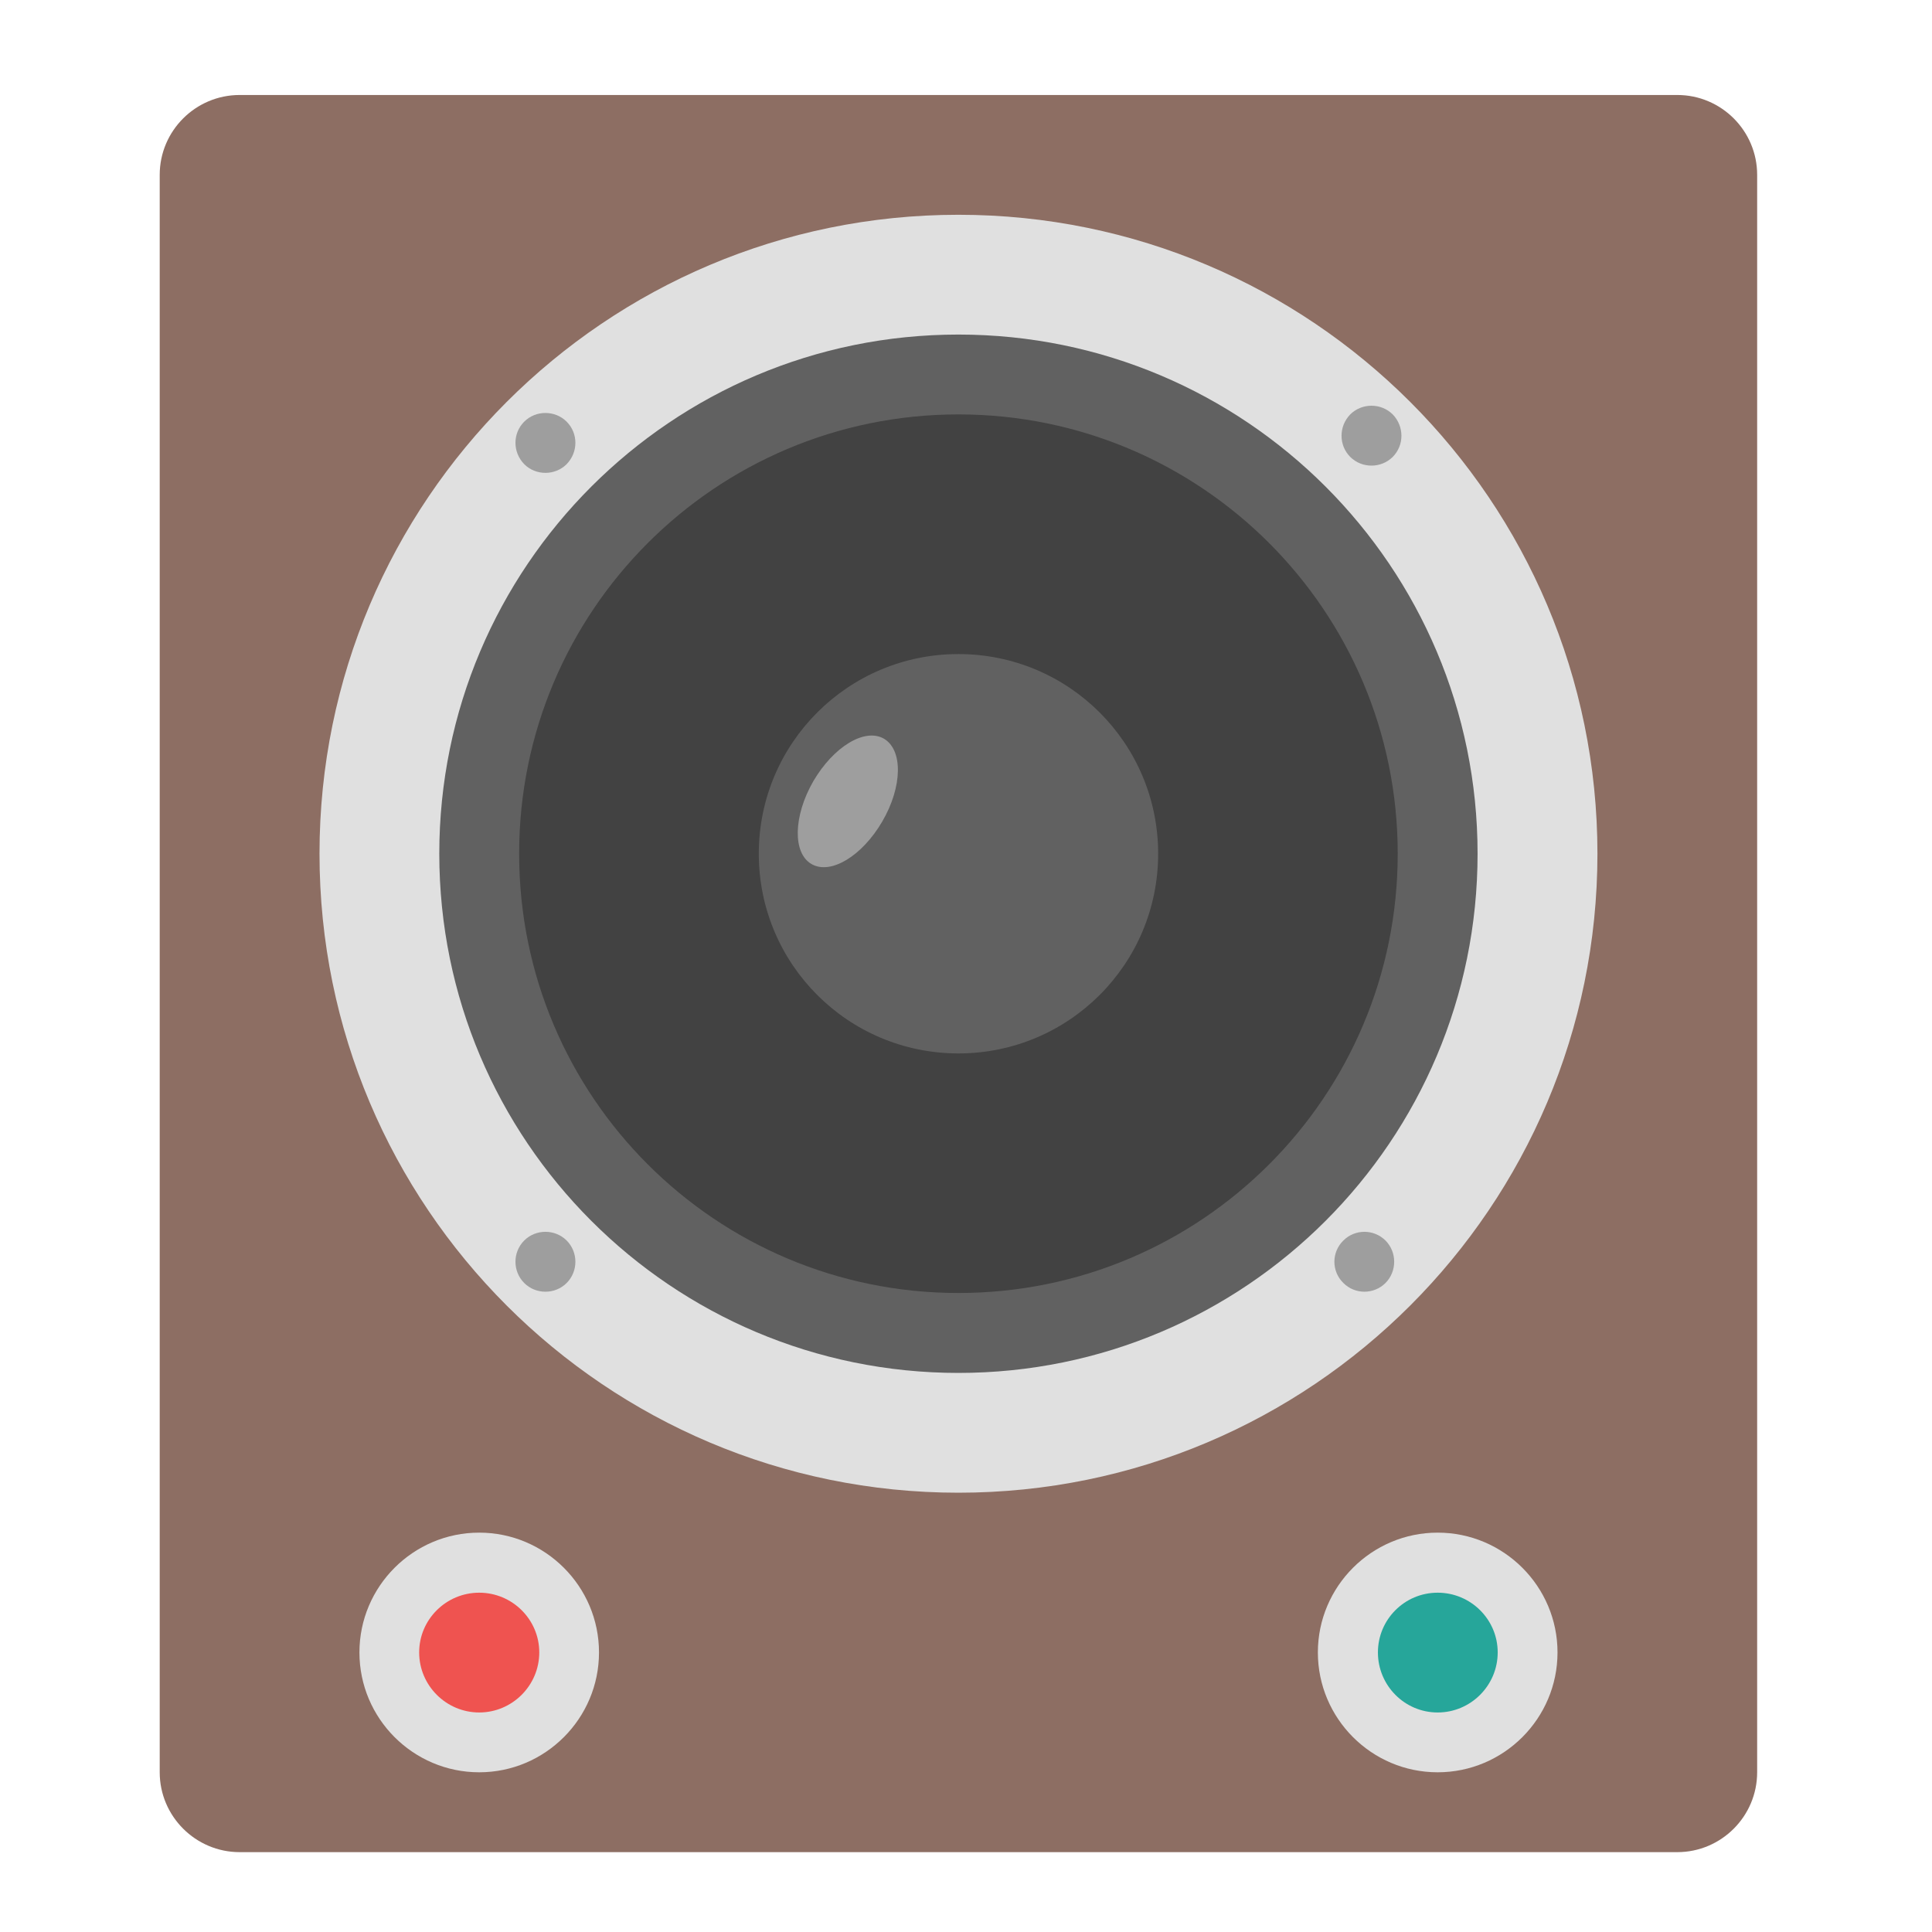
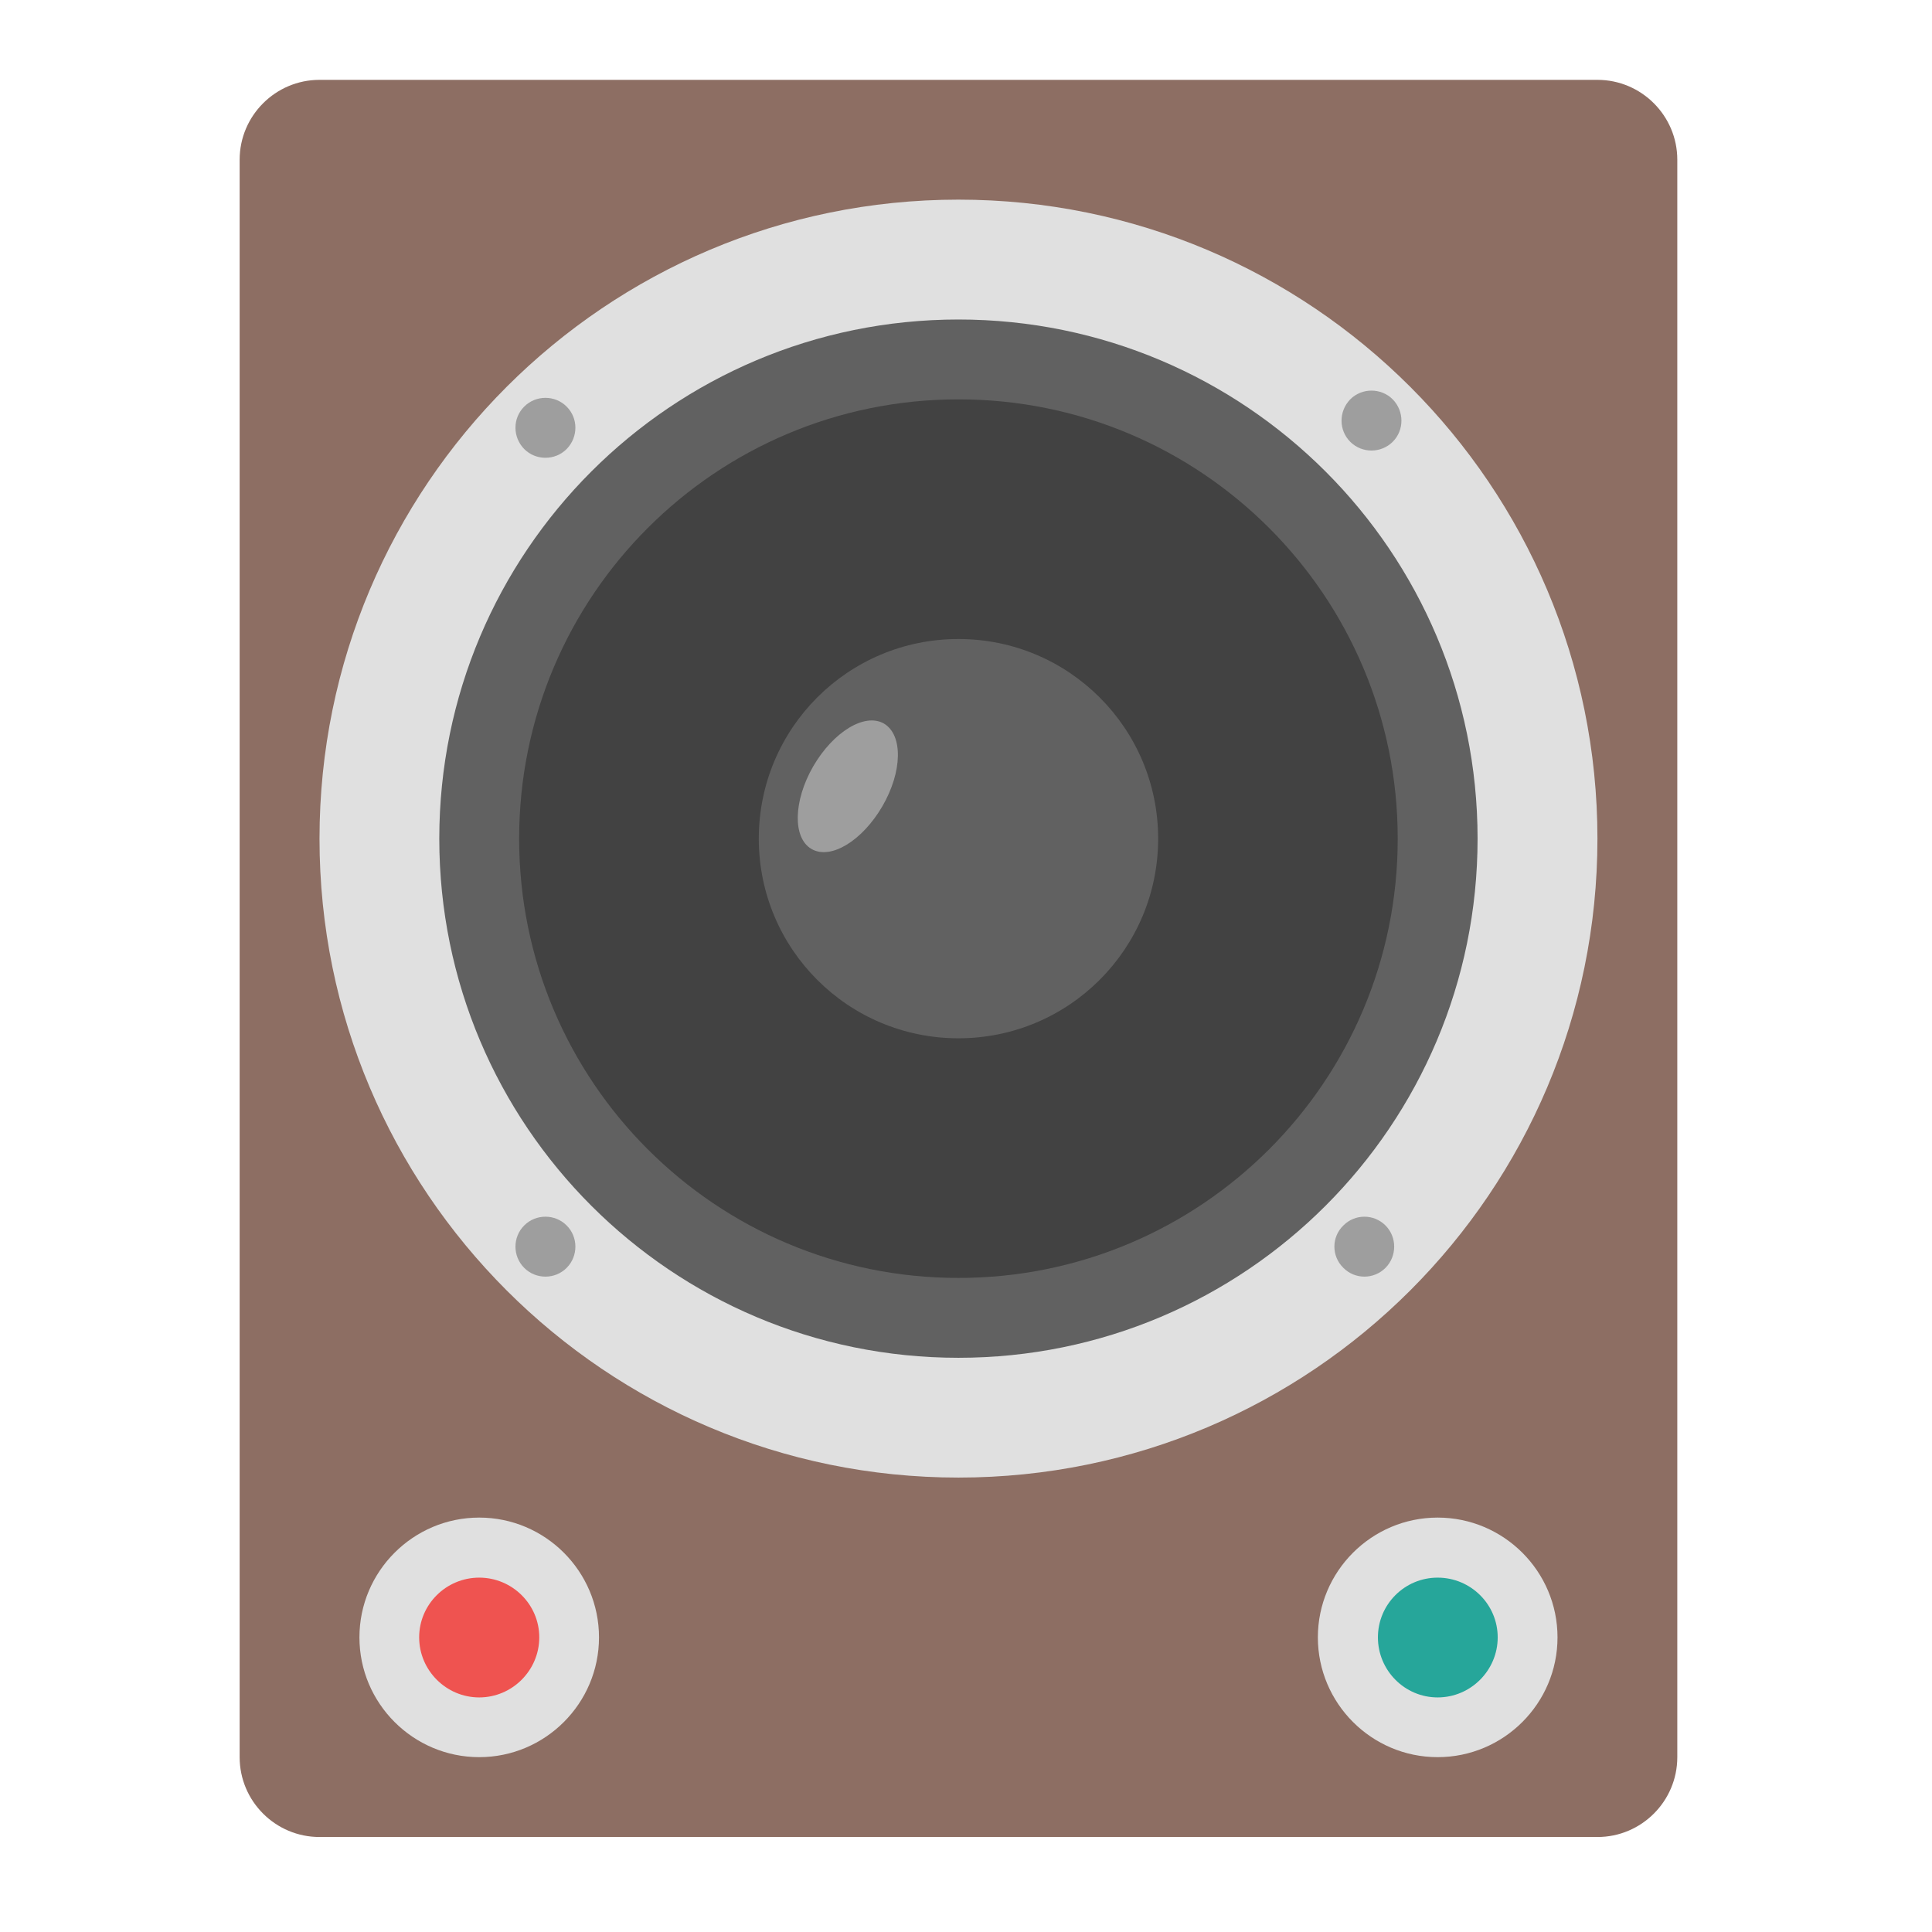
<svg xmlns="http://www.w3.org/2000/svg" width="24px" height="24px" viewBox="0 0 24 24" version="1.1">
  <g id="surface1">
-     <path style=" stroke:none;fill-rule:nonzero;fill:rgb(55.294%,43.137%,38.824%);fill-opacity:1;" d="M 2.977 1.18 L 20.836 1.18 C 21.383 1.18 21.828 1.625 21.828 2.172 L 21.828 22.016 C 21.828 22.562 21.383 23.008 20.836 23.008 L 2.977 23.008 C 2.43 23.008 1.984 22.562 1.984 22.016 L 1.984 2.172 C 1.984 1.625 2.43 1.18 2.977 1.18 Z M 2.977 1.18 " />
-     <path style=" stroke:none;fill-rule:nonzero;fill:rgb(87.843%,87.843%,87.843%);fill-opacity:1;" d="M 11.906 2.668 C 16.289 2.668 19.844 6.223 19.844 10.605 C 19.844 14.988 16.289 18.543 11.906 18.543 C 7.523 18.543 3.969 14.988 3.969 10.605 C 3.969 6.223 7.523 2.668 11.906 2.668 Z M 11.906 2.668 " />
-     <path style=" stroke:none;fill-rule:nonzero;fill:rgb(38.039%,38.039%,38.039%);fill-opacity:1;" d="M 11.906 4.156 C 15.469 4.156 18.355 7.043 18.355 10.605 C 18.355 14.168 15.469 17.055 11.906 17.055 C 8.344 17.055 5.457 14.168 5.457 10.605 C 5.457 7.043 8.344 4.156 11.906 4.156 Z M 11.906 4.156 " />
-     <path style=" stroke:none;fill-rule:nonzero;fill:rgb(25.882%,25.882%,25.882%);fill-opacity:1;" d="M 11.906 5.148 C 14.922 5.148 17.363 7.59 17.363 10.605 C 17.363 13.621 14.922 16.062 11.906 16.062 C 8.891 16.062 6.449 13.621 6.449 10.605 C 6.449 7.59 8.891 5.148 11.906 5.148 Z M 11.906 5.148 " />
-     <path style=" stroke:none;fill-rule:nonzero;fill:rgb(38.039%,38.039%,38.039%);fill-opacity:1;" d="M 11.906 8.125 C 13.277 8.125 14.387 9.234 14.387 10.605 C 14.387 11.977 13.277 13.086 11.906 13.086 C 10.535 13.086 9.426 11.977 9.426 10.605 C 9.426 9.234 10.535 8.125 11.906 8.125 Z M 11.906 8.125 " />
-     <path style=" stroke:none;fill-rule:nonzero;fill:rgb(61.961%,61.961%,61.961%);fill-opacity:1;" d="M 17.301 5.148 C 17.445 5.297 17.445 5.531 17.301 5.676 C 17.156 5.82 16.918 5.82 16.773 5.676 C 16.629 5.531 16.629 5.297 16.773 5.148 C 16.918 5.004 17.156 5.004 17.301 5.148 Z M 17.301 5.148 " />
-     <path style=" stroke:none;fill-rule:nonzero;fill:rgb(61.961%,61.961%,61.961%);fill-opacity:1;" d="M 17.211 15.41 C 17.355 15.555 17.355 15.793 17.211 15.938 C 17.066 16.082 16.832 16.082 16.688 15.938 C 16.539 15.793 16.539 15.555 16.688 15.41 C 16.832 15.266 17.066 15.266 17.211 15.41 Z M 17.211 15.41 " />
-     <path style=" stroke:none;fill-rule:nonzero;fill:rgb(61.961%,61.961%,61.961%);fill-opacity:1;" d="M 7.039 5.238 C 7.184 5.383 7.184 5.617 7.039 5.766 C 6.895 5.91 6.656 5.91 6.512 5.766 C 6.367 5.617 6.367 5.383 6.512 5.238 C 6.656 5.094 6.895 5.094 7.039 5.238 Z M 7.039 5.238 " />
-     <path style=" stroke:none;fill-rule:nonzero;fill:rgb(61.961%,61.961%,61.961%);fill-opacity:1;" d="M 7.039 15.41 C 7.184 15.555 7.184 15.793 7.039 15.938 C 6.895 16.082 6.656 16.082 6.512 15.938 C 6.367 15.793 6.367 15.555 6.512 15.41 C 6.656 15.266 6.895 15.266 7.039 15.41 Z M 7.039 15.41 " />
-     <path style=" stroke:none;fill-rule:nonzero;fill:rgb(87.843%,87.843%,87.843%);fill-opacity:1;" d="M 5.953 19.039 C 6.773 19.039 7.441 19.707 7.441 20.527 C 7.441 21.348 6.773 22.016 5.953 22.016 C 5.133 22.016 4.465 21.348 4.465 20.527 C 4.465 19.707 5.133 19.039 5.953 19.039 Z M 5.953 19.039 " />
-     <path style=" stroke:none;fill-rule:nonzero;fill:rgb(87.843%,87.843%,87.843%);fill-opacity:1;" d="M 17.859 19.039 C 18.68 19.039 19.348 19.707 19.348 20.527 C 19.348 21.348 18.68 22.016 17.859 22.016 C 17.039 22.016 16.371 21.348 16.371 20.527 C 16.371 19.707 17.039 19.039 17.859 19.039 Z M 17.859 19.039 " />
-     <path style=" stroke:none;fill-rule:nonzero;fill:rgb(93.725%,32.549%,31.373%);fill-opacity:1;" d="M 5.953 19.785 C 6.363 19.785 6.699 20.117 6.699 20.527 C 6.699 20.938 6.363 21.273 5.953 21.273 C 5.543 21.273 5.207 20.938 5.207 20.527 C 5.207 20.117 5.543 19.785 5.953 19.785 Z M 5.953 19.785 " />
-     <path style=" stroke:none;fill-rule:nonzero;fill:rgb(14.902%,65.098%,60.392%);fill-opacity:1;" d="M 17.859 19.785 C 18.27 19.785 18.605 20.117 18.605 20.527 C 18.605 20.938 18.27 21.273 17.859 21.273 C 17.449 21.273 17.117 20.938 17.117 20.527 C 17.117 20.117 17.449 19.785 17.859 19.785 Z M 17.859 19.785 " />
-     <path style=" stroke:none;fill-rule:nonzero;fill:rgb(61.961%,61.961%,61.961%);fill-opacity:1;" d="M 10.98 9.176 C 11.219 9.316 11.211 9.773 10.961 10.203 C 10.711 10.633 10.32 10.871 10.082 10.734 C 9.844 10.598 9.855 10.137 10.102 9.707 C 10.352 9.277 10.742 9.039 10.98 9.176 Z M 10.98 9.176 " />
+     <path style=" stroke:none;fill-rule:nonzero;fill:rgb(55.294%,43.137%,38.824%);fill-opacity:1;" d="M 3.969 0.992 L 19.844 0.992 C 20.391 0.992 20.836 1.438 20.836 1.984 L 20.836 21.828 C 20.836 22.375 20.391 22.82 19.844 22.82 L 3.969 22.82 C 3.422 22.82 2.977 22.375 2.977 21.828 L 2.977 1.984 C 2.977 1.438 3.422 0.992 3.969 0.992 Z M 3.969 0.992 " />
+     <path style=" stroke:none;fill-rule:nonzero;fill:rgb(87.843%,87.843%,87.843%);fill-opacity:1;" d="M 11.906 2.48 C 16.289 2.48 19.844 6.035 19.844 10.418 C 19.844 14.801 16.289 18.355 11.906 18.355 C 7.523 18.355 3.969 14.801 3.969 10.418 C 3.969 6.035 7.523 2.48 11.906 2.48 Z M 11.906 2.48 " />
+     <path style=" stroke:none;fill-rule:nonzero;fill:rgb(38.039%,38.039%,38.039%);fill-opacity:1;" d="M 11.906 3.969 C 15.469 3.969 18.355 6.855 18.355 10.418 C 18.355 13.98 15.469 16.867 11.906 16.867 C 8.344 16.867 5.457 13.98 5.457 10.418 C 5.457 6.855 8.344 3.969 11.906 3.969 Z M 11.906 3.969 " />
+     <path style=" stroke:none;fill-rule:nonzero;fill:rgb(25.882%,25.882%,25.882%);fill-opacity:1;" d="M 11.906 4.961 C 14.922 4.961 17.363 7.402 17.363 10.418 C 17.363 13.434 14.922 15.875 11.906 15.875 C 8.891 15.875 6.449 13.434 6.449 10.418 C 6.449 7.402 8.891 4.961 11.906 4.961 Z M 11.906 4.961 " />
+     <path style=" stroke:none;fill-rule:nonzero;fill:rgb(38.039%,38.039%,38.039%);fill-opacity:1;" d="M 11.906 7.938 C 13.277 7.938 14.387 9.047 14.387 10.418 C 14.387 11.789 13.277 12.898 11.906 12.898 C 10.535 12.898 9.426 11.789 9.426 10.418 C 9.426 9.047 10.535 7.938 11.906 7.938 Z M 11.906 7.938 " />
+     <path style=" stroke:none;fill-rule:nonzero;fill:rgb(61.961%,61.961%,61.961%);fill-opacity:1;" d="M 17.301 4.961 C 17.445 5.109 17.445 5.344 17.301 5.488 C 17.156 5.633 16.918 5.633 16.773 5.488 C 16.629 5.344 16.629 5.109 16.773 4.961 C 16.918 4.816 17.156 4.816 17.301 4.961 Z M 17.301 4.961 " />
+     <path style=" stroke:none;fill-rule:nonzero;fill:rgb(61.961%,61.961%,61.961%);fill-opacity:1;" d="M 17.211 15.223 C 17.355 15.367 17.355 15.605 17.211 15.75 C 17.066 15.895 16.832 15.895 16.688 15.75 C 16.539 15.605 16.539 15.367 16.688 15.223 C 16.832 15.078 17.066 15.078 17.211 15.223 Z M 17.211 15.223 " />
+     <path style=" stroke:none;fill-rule:nonzero;fill:rgb(61.961%,61.961%,61.961%);fill-opacity:1;" d="M 7.039 5.051 C 7.184 5.195 7.184 5.43 7.039 5.578 C 6.895 5.723 6.656 5.723 6.512 5.578 C 6.367 5.43 6.367 5.195 6.512 5.051 C 6.656 4.906 6.895 4.906 7.039 5.051 Z M 7.039 5.051 " />
+     <path style=" stroke:none;fill-rule:nonzero;fill:rgb(61.961%,61.961%,61.961%);fill-opacity:1;" d="M 7.039 15.223 C 7.184 15.367 7.184 15.605 7.039 15.75 C 6.895 15.895 6.656 15.895 6.512 15.75 C 6.367 15.605 6.367 15.367 6.512 15.223 C 6.656 15.078 6.895 15.078 7.039 15.223 Z M 7.039 15.223 " />
+     <path style=" stroke:none;fill-rule:nonzero;fill:rgb(87.843%,87.843%,87.843%);fill-opacity:1;" d="M 5.953 18.852 C 6.773 18.852 7.441 19.52 7.441 20.34 C 7.441 21.16 6.773 21.828 5.953 21.828 C 5.133 21.828 4.465 21.16 4.465 20.34 C 4.465 19.52 5.133 18.852 5.953 18.852 Z M 5.953 18.852 " />
+     <path style=" stroke:none;fill-rule:nonzero;fill:rgb(87.843%,87.843%,87.843%);fill-opacity:1;" d="M 17.859 18.852 C 18.68 18.852 19.348 19.52 19.348 20.34 C 19.348 21.16 18.68 21.828 17.859 21.828 C 17.039 21.828 16.371 21.16 16.371 20.34 C 16.371 19.52 17.039 18.852 17.859 18.852 Z M 17.859 18.852 " />
+     <path style=" stroke:none;fill-rule:nonzero;fill:rgb(93.725%,32.549%,31.373%);fill-opacity:1;" d="M 5.953 19.598 C 6.363 19.598 6.699 19.93 6.699 20.34 C 6.699 20.75 6.363 21.086 5.953 21.086 C 5.543 21.086 5.207 20.75 5.207 20.34 C 5.207 19.93 5.543 19.598 5.953 19.598 Z M 5.953 19.598 " />
+     <path style=" stroke:none;fill-rule:nonzero;fill:rgb(14.902%,65.098%,60.392%);fill-opacity:1;" d="M 17.859 19.598 C 18.27 19.598 18.605 19.93 18.605 20.34 C 18.605 20.75 18.27 21.086 17.859 21.086 C 17.449 21.086 17.117 20.75 17.117 20.34 C 17.117 19.93 17.449 19.598 17.859 19.598 Z M 17.859 19.598 " />
+     <path style=" stroke:none;fill-rule:nonzero;fill:rgb(61.961%,61.961%,61.961%);fill-opacity:1;" d="M 10.98 8.988 C 11.219 9.129 11.211 9.586 10.961 10.016 C 10.711 10.445 10.32 10.684 10.082 10.547 C 9.844 10.41 9.855 9.949 10.102 9.52 C 10.352 9.09 10.742 8.852 10.98 8.988 Z M 10.98 8.988 " />
  </g>
</svg>
